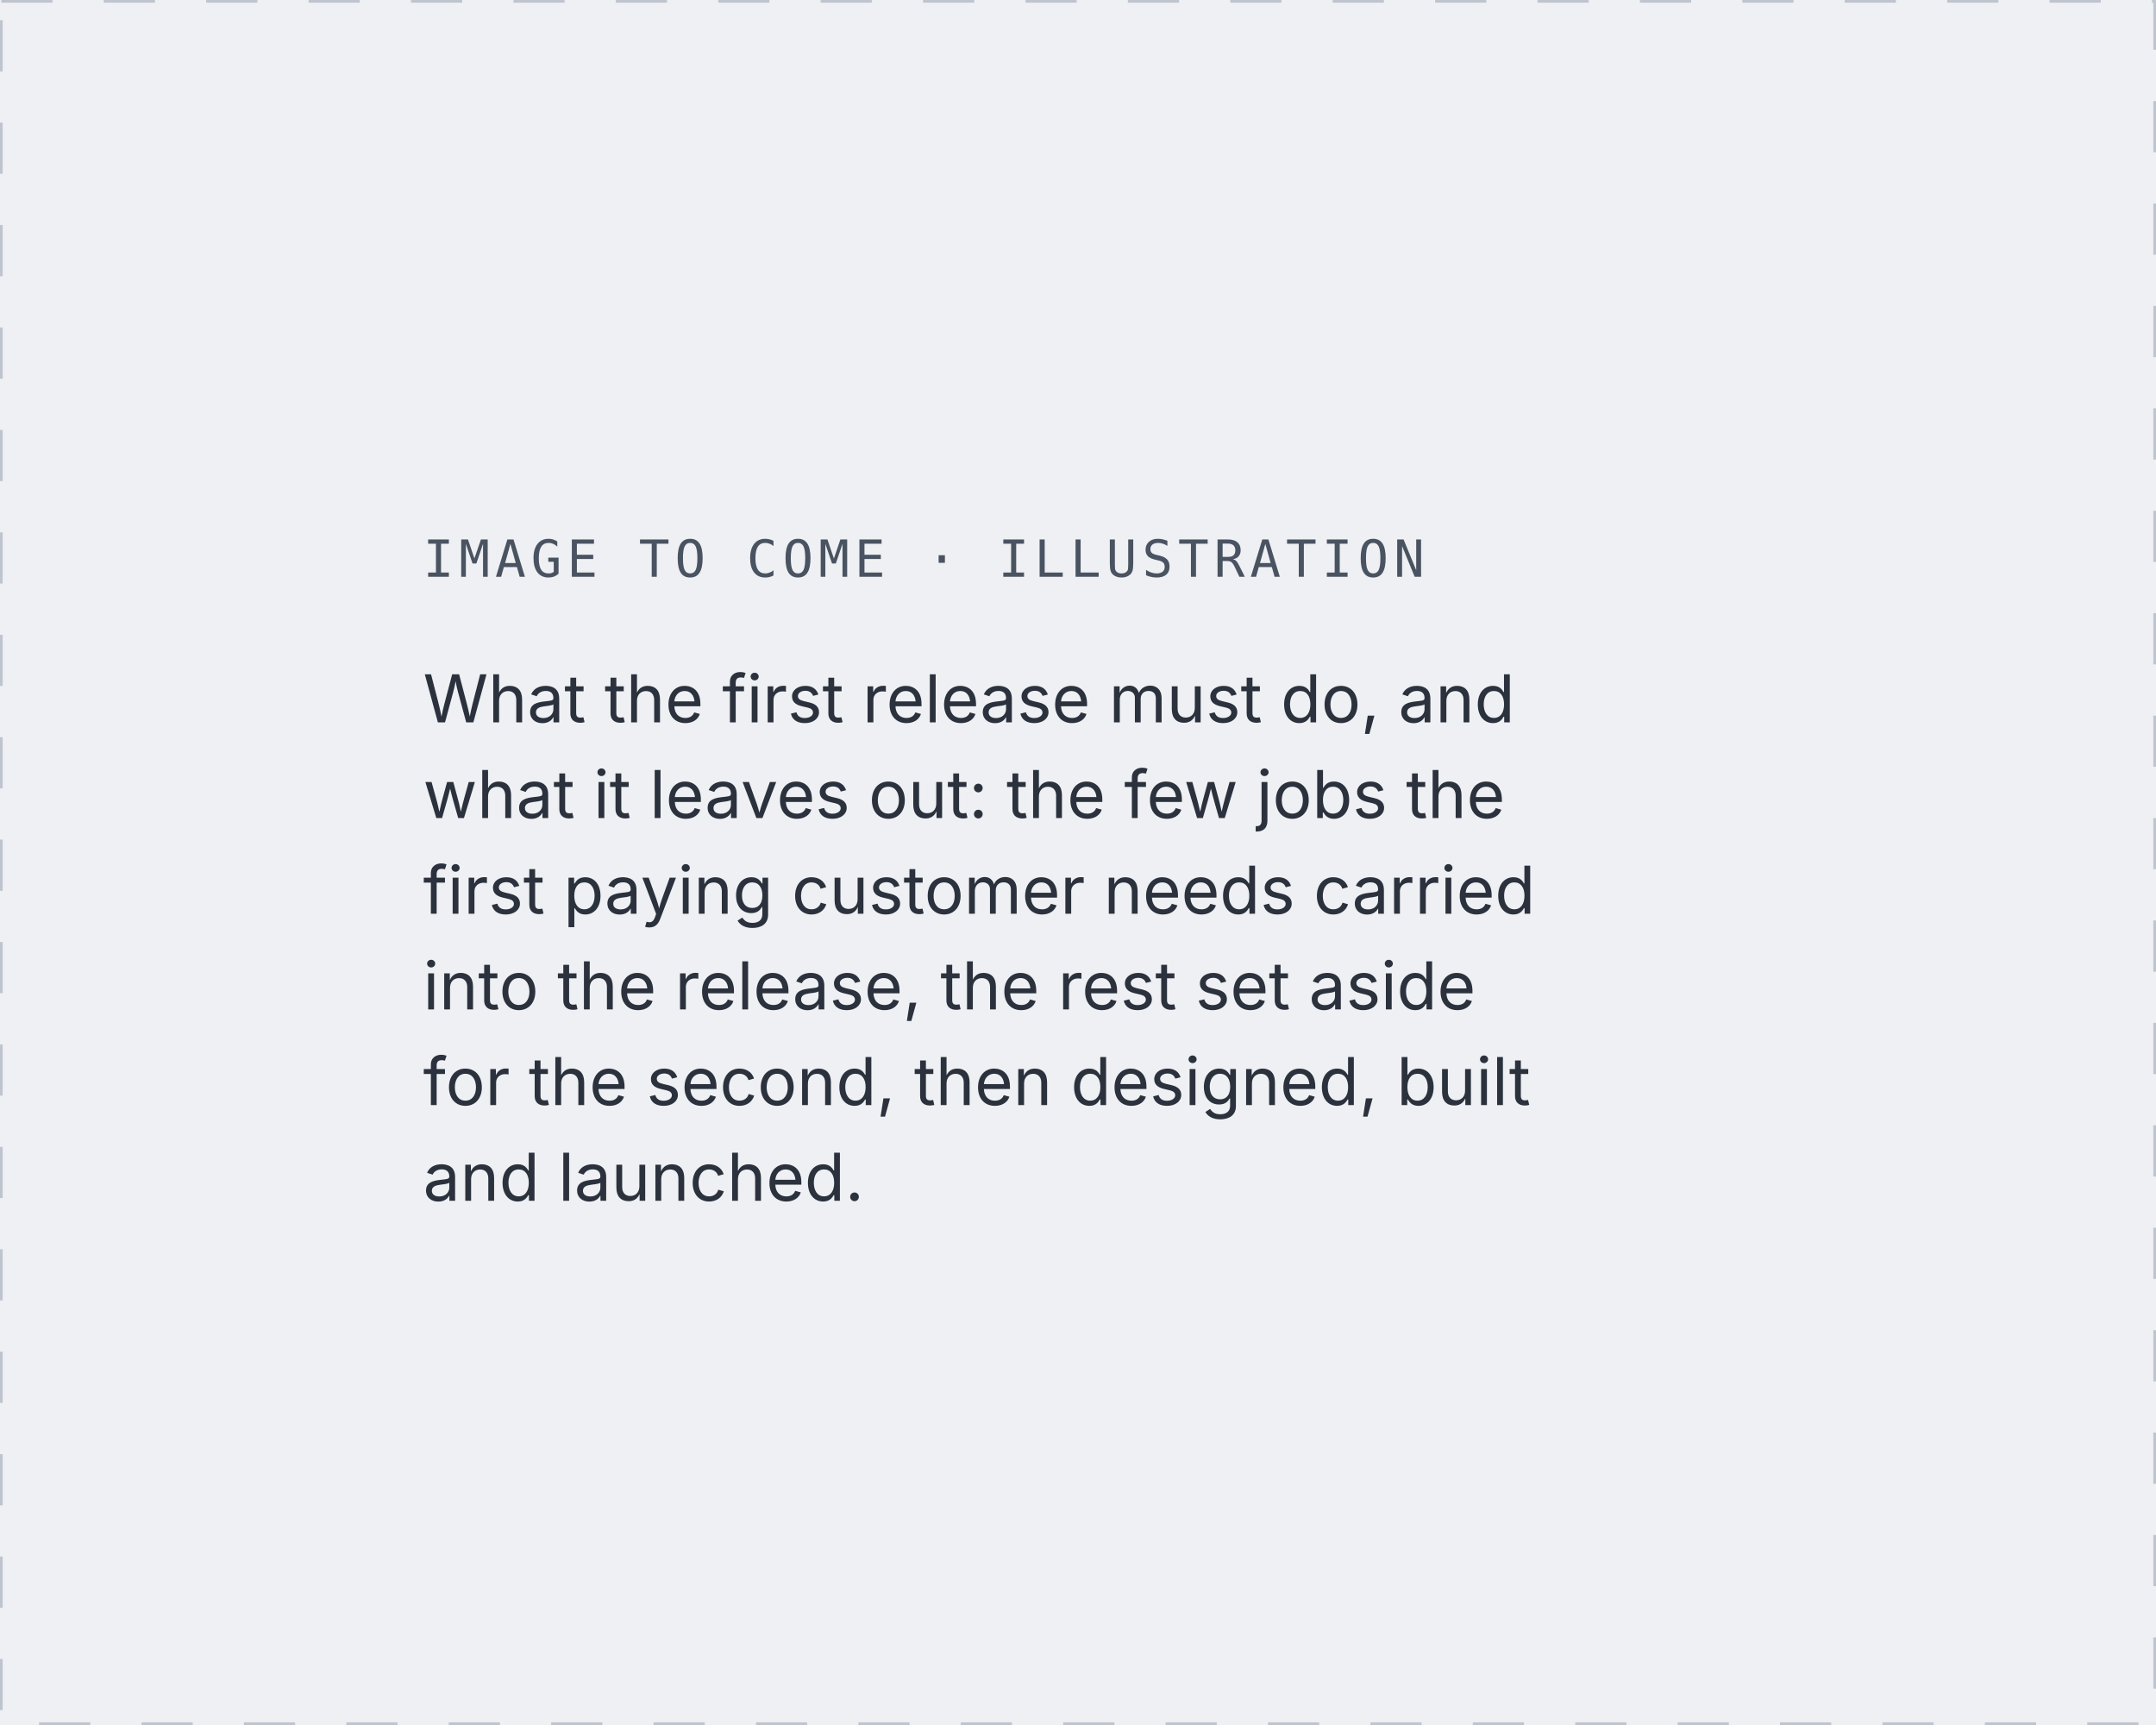
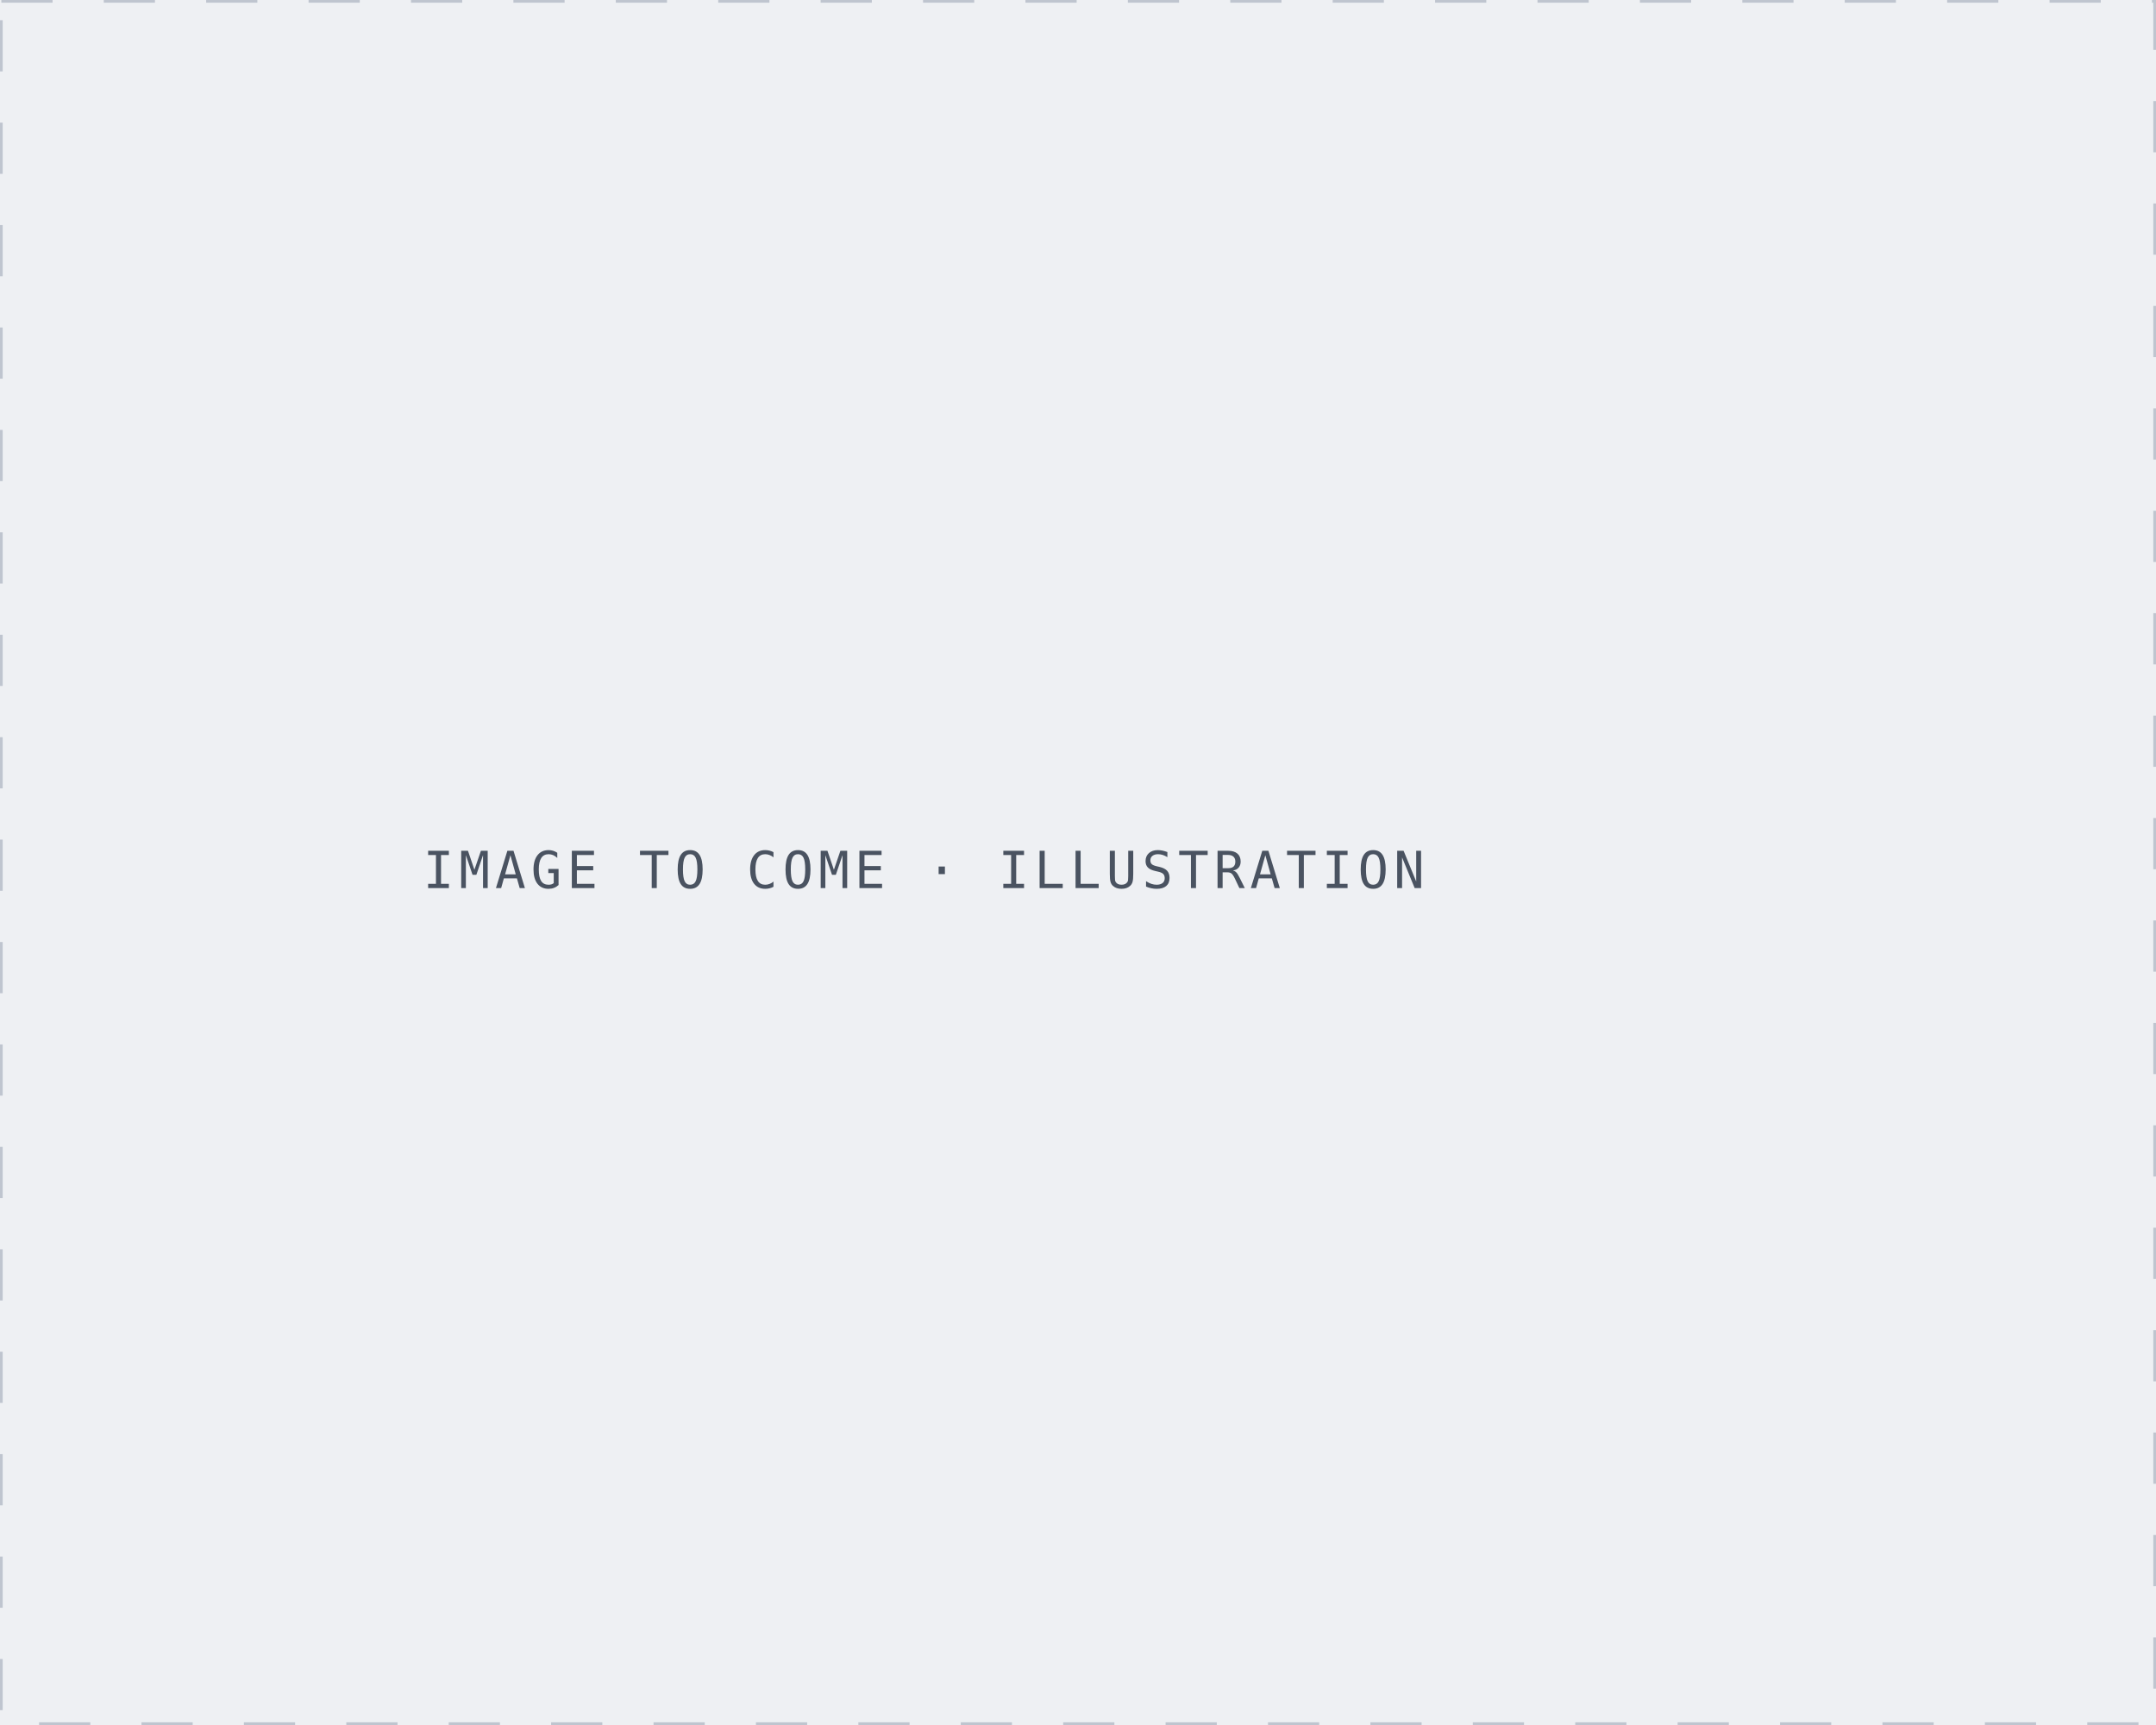
<svg xmlns="http://www.w3.org/2000/svg" viewBox="0 0 1600 1280" width="1600" height="1280" role="img" aria-label="Image to come · illustration">
  <rect width="1600" height="1280" fill="#EEF0F3" />
  <rect x="1" y="1" width="1598" height="1278" fill="none" stroke="#BFC5CF" stroke-width="2" stroke-dasharray="38 38" />
-   <text x="314" y="428" font-family="ui-monospace, Menlo, Consolas, monospace" font-size="38" letter-spacing="3.8" fill="#4A5361">IMAGE TO COME · ILLUSTRATION</text>
-   <text x="314" y="536" font-family="system-ui, -apple-system, Segoe UI, sans-serif" font-size="49" fill="#2B323D">
-     <tspan x="314" dy="0">What the first release must do, and</tspan>
-     <tspan x="314" dy="71">what it leaves out: the few jobs the</tspan>
-     <tspan x="314" dy="71">first paying customer needs carried</tspan>
-     <tspan x="314" dy="71">into the release, the rest set aside</tspan>
-     <tspan x="314" dy="71">for the second, then designed, built</tspan>
-     <tspan x="314" dy="71">and launched.</tspan>
-   </text>
+   <text x="314" y="659" font-family="ui-monospace, Menlo, Consolas, monospace" font-size="38" letter-spacing="3.8" fill="#4A5361">IMAGE TO COME · ILLUSTRATION</text>
+   <text x="314" y="767" font-family="system-ui, -apple-system, Segoe UI, sans-serif" font-size="49" fill="#2B323D" />
</svg>
